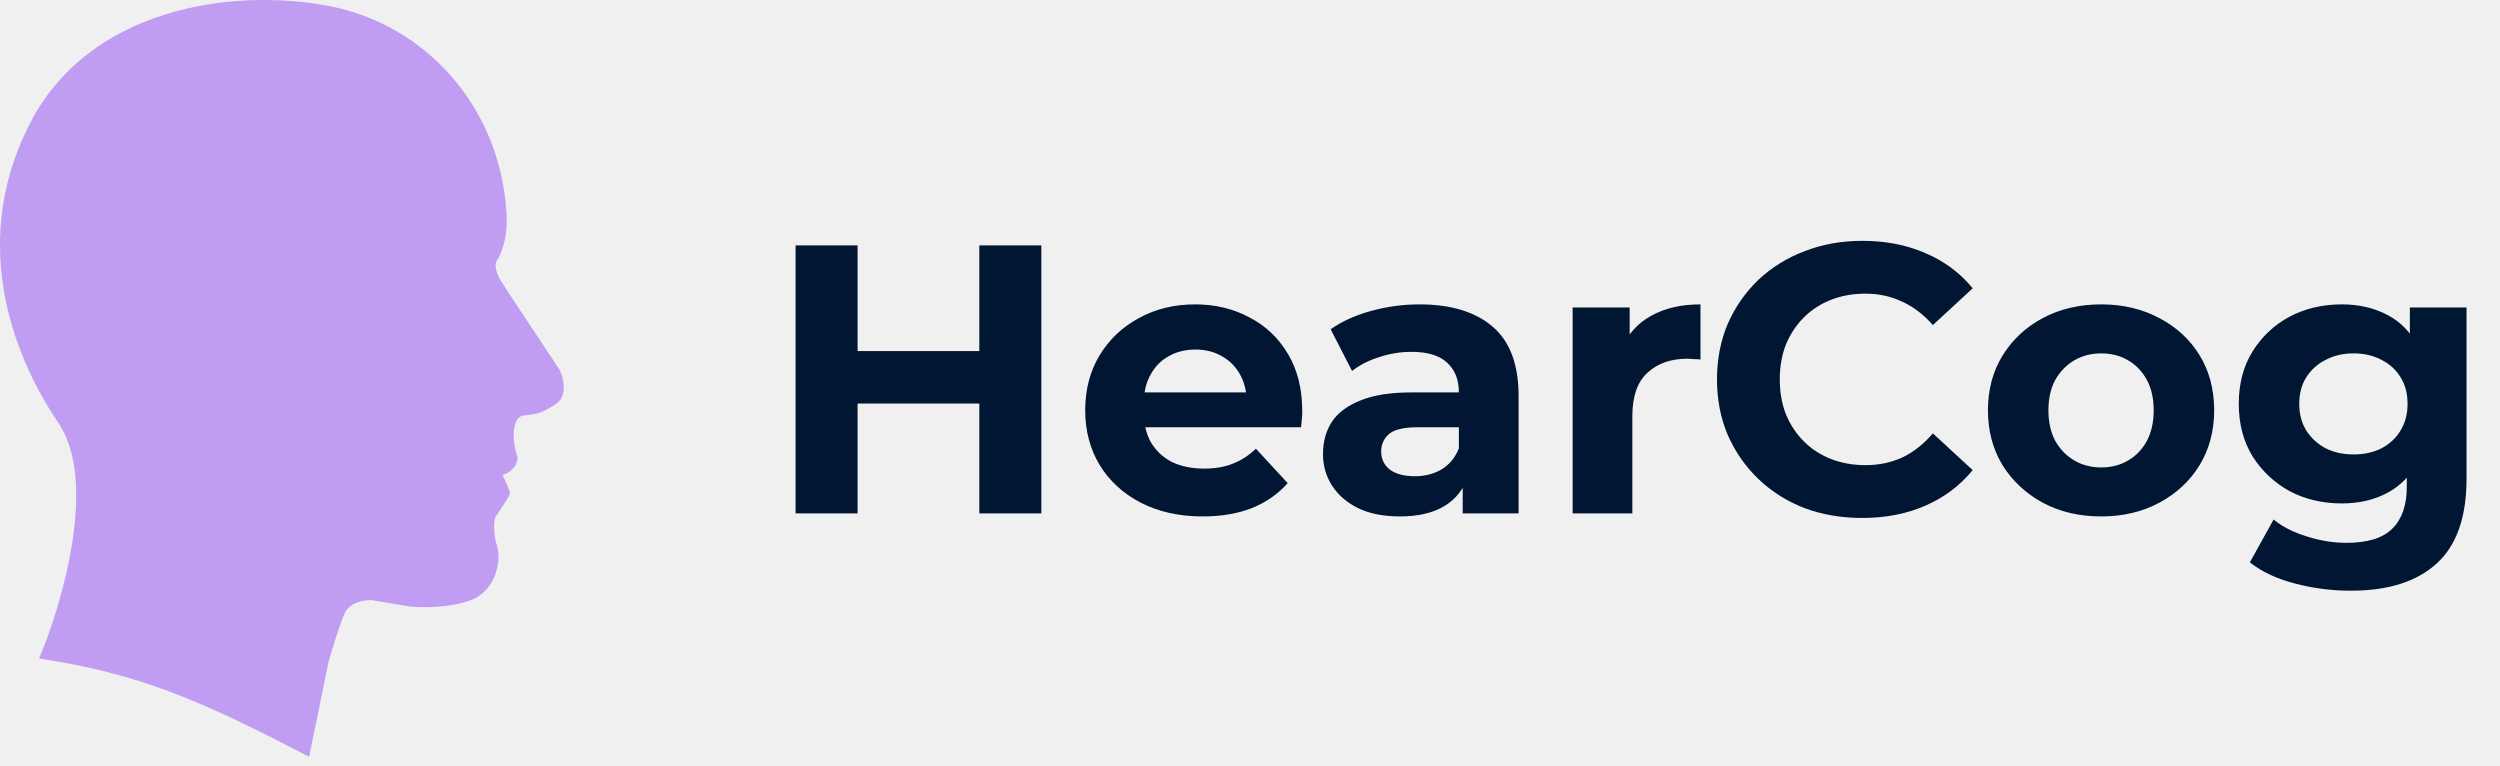
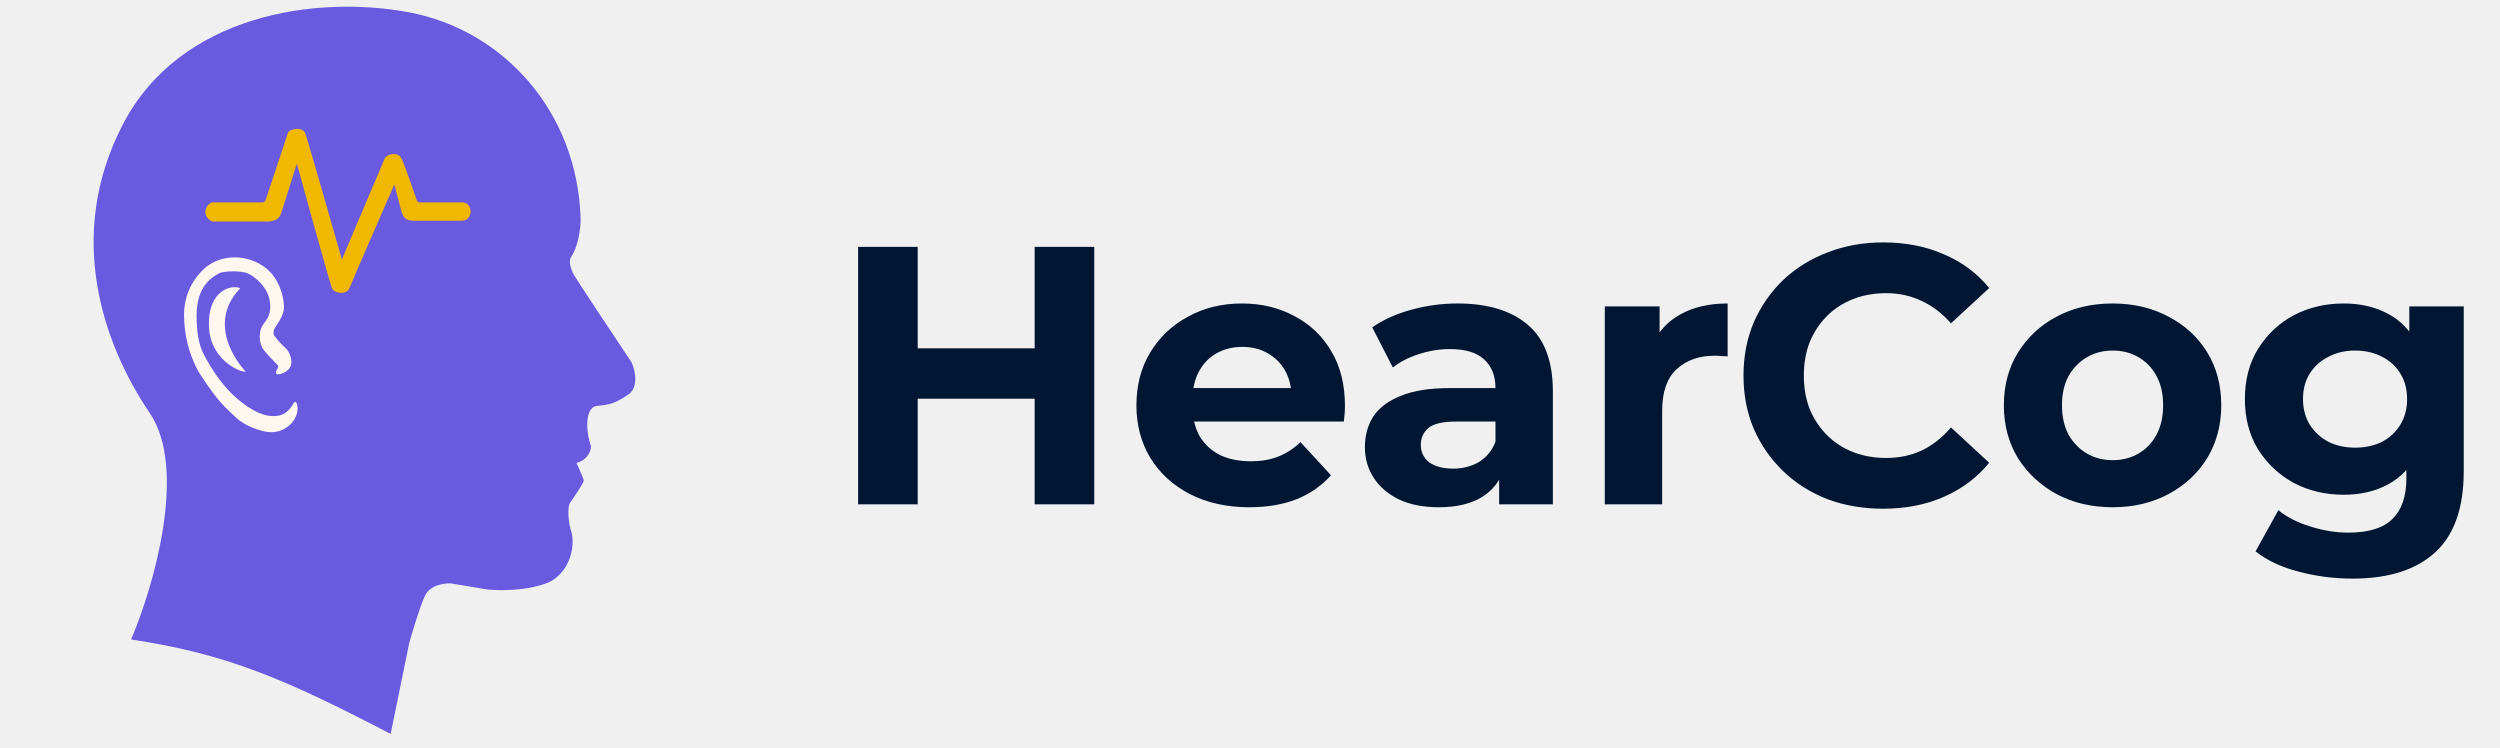
- <svg xmlns="http://www.w3.org/2000/svg" width="209" height="64" viewBox="0 0 209 64" fill="none">
-   <path fill-rule="evenodd" clip-rule="evenodd" d="M3.26 55.051C5.187 50.535 8.21 40.274 4.886 35.36C0.731 29.218 -2.43 19.824 2.538 10.25C7.506 0.675 19.338 -1.041 27.467 0.495C35.597 2.03 42.1 9.076 42.371 18.469C42.371 19.433 42.127 20.901 41.549 21.768C41.278 22.175 41.549 22.852 41.739 23.256C41.836 23.463 45.141 28.465 46.797 30.934C47.098 31.596 47.465 33.084 46.526 33.734C45.352 34.547 44.81 34.638 43.816 34.728C42.823 34.818 42.732 36.625 43.274 38.251C43.274 38.612 43.021 39.407 42.01 39.696C42.22 40.147 42.642 41.087 42.642 41.231C42.642 41.412 41.739 42.767 41.468 43.128C41.197 43.489 41.287 44.844 41.558 45.657C41.829 46.47 41.739 48.728 39.932 49.902C39.36 50.264 37.439 50.932 34.332 50.715L31.08 50.173C30.508 50.143 29.256 50.318 28.822 51.257C28.389 52.197 27.738 54.358 27.467 55.322L25.842 63.27C16.534 58.416 11.494 56.294 3.26 55.051Z" fill="#C09CF3" />
-   <path d="M81.871 20.518H87.055V42.918H81.871V20.518ZM71.695 42.918H66.511V20.518H71.695V42.918ZM82.255 33.734H71.311V29.35H82.255V33.734ZM100.547 43.174C98.585 43.174 96.857 42.79 95.363 42.022C93.891 41.254 92.75 40.209 91.939 38.886C91.129 37.542 90.723 36.017 90.723 34.31C90.723 32.582 91.118 31.057 91.907 29.734C92.718 28.39 93.817 27.345 95.203 26.598C96.59 25.83 98.158 25.446 99.907 25.446C101.593 25.446 103.107 25.809 104.451 26.534C105.817 27.238 106.894 28.262 107.683 29.606C108.473 30.929 108.867 32.518 108.867 34.374C108.867 34.566 108.857 34.79 108.835 35.046C108.814 35.281 108.793 35.505 108.771 35.718H94.787V32.806H106.147L104.227 33.67C104.227 32.774 104.046 31.995 103.683 31.334C103.321 30.673 102.819 30.161 102.179 29.798C101.539 29.414 100.793 29.222 99.939 29.222C99.086 29.222 98.329 29.414 97.667 29.798C97.027 30.161 96.526 30.683 96.163 31.366C95.801 32.028 95.619 32.817 95.619 33.734V34.502C95.619 35.441 95.822 36.273 96.227 36.998C96.654 37.702 97.241 38.246 97.987 38.63C98.755 38.993 99.651 39.174 100.675 39.174C101.593 39.174 102.393 39.035 103.075 38.758C103.779 38.481 104.419 38.065 104.995 37.51L107.651 40.39C106.862 41.286 105.87 41.98 104.675 42.47C103.481 42.94 102.105 43.174 100.547 43.174ZM122.282 42.918V39.558L121.962 38.822V32.806C121.962 31.739 121.631 30.907 120.97 30.31C120.33 29.713 119.338 29.414 117.994 29.414C117.077 29.414 116.17 29.564 115.274 29.862C114.399 30.14 113.653 30.523 113.034 31.014L111.242 27.526C112.181 26.865 113.311 26.353 114.634 25.99C115.957 25.628 117.301 25.446 118.666 25.446C121.29 25.446 123.327 26.065 124.778 27.302C126.229 28.54 126.954 30.47 126.954 33.094V42.918H122.282ZM117.034 43.174C115.69 43.174 114.538 42.95 113.578 42.502C112.618 42.033 111.882 41.404 111.37 40.614C110.858 39.825 110.602 38.94 110.602 37.958C110.602 36.934 110.847 36.038 111.338 35.27C111.85 34.502 112.65 33.905 113.738 33.478C114.826 33.03 116.245 32.806 117.994 32.806H122.57V35.718H118.538C117.365 35.718 116.554 35.91 116.106 36.294C115.679 36.678 115.466 37.158 115.466 37.734C115.466 38.374 115.711 38.886 116.202 39.27C116.714 39.633 117.407 39.814 118.282 39.814C119.114 39.814 119.861 39.622 120.522 39.238C121.183 38.833 121.663 38.246 121.962 37.478L122.73 39.782C122.367 40.892 121.706 41.734 120.746 42.31C119.786 42.886 118.549 43.174 117.034 43.174ZM131.472 42.918V25.702H136.24V30.566L135.568 29.158C136.08 27.942 136.901 27.025 138.032 26.406C139.163 25.766 140.539 25.446 142.16 25.446V30.054C141.947 30.033 141.755 30.022 141.584 30.022C141.413 30.001 141.232 29.99 141.04 29.99C139.675 29.99 138.565 30.385 137.712 31.174C136.88 31.942 136.464 33.148 136.464 34.79V42.918H131.472ZM155.669 43.302C153.941 43.302 152.33 43.025 150.837 42.47C149.365 41.894 148.085 41.084 146.997 40.038C145.909 38.993 145.056 37.766 144.437 36.358C143.84 34.95 143.541 33.404 143.541 31.718C143.541 30.033 143.84 28.486 144.437 27.078C145.056 25.67 145.909 24.444 146.997 23.398C148.106 22.353 149.397 21.553 150.869 20.998C152.341 20.422 153.952 20.134 155.701 20.134C157.642 20.134 159.392 20.476 160.949 21.158C162.528 21.82 163.85 22.801 164.917 24.102L161.589 27.174C160.821 26.299 159.968 25.649 159.029 25.222C158.09 24.774 157.066 24.55 155.957 24.55C154.912 24.55 153.952 24.721 153.077 25.062C152.202 25.404 151.445 25.894 150.805 26.534C150.165 27.174 149.664 27.931 149.301 28.806C148.96 29.681 148.789 30.651 148.789 31.718C148.789 32.785 148.96 33.755 149.301 34.63C149.664 35.505 150.165 36.262 150.805 36.902C151.445 37.542 152.202 38.033 153.077 38.374C153.952 38.715 154.912 38.886 155.957 38.886C157.066 38.886 158.09 38.673 159.029 38.246C159.968 37.798 160.821 37.126 161.589 36.23L164.917 39.302C163.85 40.603 162.528 41.596 160.949 42.278C159.392 42.961 157.632 43.302 155.669 43.302ZM175.664 43.174C173.829 43.174 172.197 42.79 170.768 42.022C169.36 41.254 168.24 40.209 167.408 38.886C166.597 37.542 166.192 36.017 166.192 34.31C166.192 32.582 166.597 31.057 167.408 29.734C168.24 28.39 169.36 27.345 170.768 26.598C172.197 25.83 173.829 25.446 175.664 25.446C177.477 25.446 179.099 25.83 180.528 26.598C181.957 27.345 183.077 28.38 183.888 29.702C184.699 31.025 185.104 32.561 185.104 34.31C185.104 36.017 184.699 37.542 183.888 38.886C183.077 40.209 181.957 41.254 180.528 42.022C179.099 42.79 177.477 43.174 175.664 43.174ZM175.664 39.078C176.496 39.078 177.243 38.886 177.904 38.502C178.565 38.118 179.088 37.574 179.472 36.87C179.856 36.145 180.048 35.291 180.048 34.31C180.048 33.307 179.856 32.454 179.472 31.75C179.088 31.046 178.565 30.502 177.904 30.118C177.243 29.734 176.496 29.542 175.664 29.542C174.832 29.542 174.085 29.734 173.424 30.118C172.763 30.502 172.229 31.046 171.824 31.75C171.44 32.454 171.248 33.307 171.248 34.31C171.248 35.291 171.44 36.145 171.824 36.87C172.229 37.574 172.763 38.118 173.424 38.502C174.085 38.886 174.832 39.078 175.664 39.078ZM196.537 49.382C194.915 49.382 193.347 49.179 191.833 48.774C190.339 48.39 189.091 47.803 188.089 47.014L190.073 43.43C190.798 44.028 191.715 44.497 192.825 44.838C193.955 45.201 195.065 45.382 196.153 45.382C197.923 45.382 199.203 44.987 199.993 44.198C200.803 43.409 201.209 42.236 201.209 40.678V38.086L201.529 33.766L201.465 29.414V25.702H206.201V40.038C206.201 43.238 205.369 45.596 203.705 47.11C202.041 48.625 199.651 49.382 196.537 49.382ZM195.769 42.086C194.169 42.086 192.718 41.745 191.417 41.062C190.137 40.358 189.102 39.388 188.313 38.15C187.545 36.892 187.161 35.43 187.161 33.766C187.161 32.081 187.545 30.619 188.313 29.382C189.102 28.123 190.137 27.153 191.417 26.47C192.718 25.788 194.169 25.446 195.769 25.446C197.219 25.446 198.499 25.745 199.609 26.342C200.718 26.918 201.582 27.825 202.201 29.062C202.819 30.278 203.129 31.846 203.129 33.766C203.129 35.665 202.819 37.233 202.201 38.47C201.582 39.686 200.718 40.593 199.609 41.19C198.499 41.788 197.219 42.086 195.769 42.086ZM196.761 37.99C197.635 37.99 198.414 37.819 199.097 37.478C199.779 37.115 200.313 36.614 200.697 35.974C201.081 35.334 201.273 34.598 201.273 33.766C201.273 32.913 201.081 32.177 200.697 31.558C200.313 30.918 199.779 30.427 199.097 30.086C198.414 29.724 197.635 29.542 196.761 29.542C195.886 29.542 195.107 29.724 194.425 30.086C193.742 30.427 193.198 30.918 192.793 31.558C192.409 32.177 192.217 32.913 192.217 33.766C192.217 34.598 192.409 35.334 192.793 35.974C193.198 36.614 193.742 37.115 194.425 37.478C195.107 37.819 195.886 37.99 196.761 37.99Z" fill="#011632" />
+ <svg xmlns="http://www.w3.org/2000/svg" width="174" height="52" viewBox="0 0 174 52" fill="none">
+   <g clip-path="url(#clip0_1053_4777)">
+     <path fill-rule="evenodd" clip-rule="evenodd" d="M9.124 44.507C10.665 40.894 13.084 32.685 10.425 28.754C7.101 23.84 4.572 16.325 8.546 8.666C12.52 1.006 21.986 -0.367 28.489 0.862C34.993 2.09 40.196 7.726 40.412 15.241C40.412 16.012 40.218 17.187 39.755 17.88C39.538 18.206 39.755 18.747 39.907 19.071C39.984 19.237 42.628 23.238 43.953 25.213C44.194 25.743 44.488 26.933 43.736 27.453C42.797 28.104 42.363 28.176 41.569 28.248C40.774 28.32 40.702 29.765 41.135 31.066C41.135 31.355 40.933 31.991 40.123 32.222C40.292 32.584 40.629 33.335 40.629 33.451C40.629 33.595 39.907 34.679 39.69 34.968C39.473 35.257 39.545 36.341 39.762 36.992C39.979 37.642 39.907 39.448 38.461 40.388C38.004 40.677 36.467 41.212 33.981 41.038L31.38 40.605C30.922 40.58 29.92 40.72 29.573 41.472C29.227 42.223 28.706 43.953 28.489 44.723L27.189 51.082C19.743 47.198 15.711 45.501 9.124 44.507Z" fill="#6A5AE0" />
+     <path d="M14.11 18.796C15.211 17.695 17.023 17.655 18.301 18.507C19.602 19.374 19.826 21.071 19.753 21.576C19.681 22.082 19.175 22.733 19.103 22.877C19.015 23.054 19.016 23.279 19.103 23.383C19.223 23.527 19.479 23.889 19.826 24.178C20.222 24.508 20.331 25.117 20.259 25.406C20.187 25.695 19.891 25.878 19.746 25.95C19.575 26.035 19.313 26.094 19.241 26.022C19.186 25.968 19.217 25.757 19.313 25.661C19.409 25.565 19.344 25.43 19.32 25.406C19.103 25.165 18.669 24.756 18.38 24.395C18.034 23.961 18.019 23.311 18.164 22.877C18.328 22.383 19.031 22.082 18.742 20.782C18.574 20.028 17.868 19.336 17.29 19.047C16.856 18.831 15.562 18.831 15.201 19.047C14.84 19.264 13.684 19.842 13.684 21.938C13.684 23.614 13.966 24.288 14.327 24.938C15.13 26.383 15.91 27.288 16.784 27.973C17.99 28.919 18.807 29.057 19.457 28.913C20.108 28.768 20.404 28.08 20.476 28.008C20.534 27.95 20.596 27.983 20.62 28.008C20.902 28.623 20.476 29.274 20.259 29.491C19.76 29.989 19.183 30.127 18.663 30.069C18.142 30.011 17.066 29.673 16.422 29.057C15.779 28.441 15.194 28.034 13.821 25.878C13.098 24.577 12.809 23.169 12.809 21.903C12.809 21.002 13.07 19.837 14.11 18.796Z" fill="#FDF7EF" />
+     <path d="M14.544 22.698C14.464 20.097 16.206 19.808 16.718 20.059C14.122 22.799 17.068 25.828 17.08 25.84C17.145 26.038 14.623 25.299 14.544 22.698Z" fill="#FDF7EF" />
+     <path d="M14.757 15.419C14.003 15.013 14.293 14.26 14.757 14.086H18.235C18.293 14.086 18.42 14.063 18.466 13.97C18.513 13.877 19.916 9.622 20.032 9.275C20.147 8.927 21.075 8.811 21.249 9.275C21.423 9.738 23.794 18.058 23.794 18.058C23.794 18.058 26.582 11.477 26.756 11.072C26.929 10.666 27.741 10.55 27.973 11.072C28.205 11.593 28.958 13.796 28.958 13.796C28.997 13.973 29.074 14.086 29.19 14.086H32.146C32.958 14.086 32.958 15.361 32.146 15.361H28.726C28.303 15.334 28.14 15.216 27.973 14.839L27.446 12.841C27.446 12.841 24.495 19.593 24.321 20.056C24.147 20.52 23.278 20.462 23.104 20.056C22.93 19.651 20.663 11.392 20.663 11.392L19.626 14.665C19.481 15.205 19.267 15.358 18.698 15.419H14.757Z" fill="#F0B800" />
+   </g>
+   <path d="M72.013 17.18H76.16V35.1H72.013V17.18ZM63.872 35.1H59.725V17.18H63.872V35.1ZM72.32 27.752H63.565V24.245H72.32V27.752ZM86.953 35.304C85.383 35.304 84.001 34.997 82.806 34.383C81.629 33.768 80.716 32.932 80.067 31.874C79.418 30.799 79.094 29.578 79.094 28.213C79.094 26.831 79.41 25.61 80.041 24.552C80.69 23.477 81.569 22.641 82.678 22.044C83.787 21.429 85.042 21.122 86.441 21.122C87.79 21.122 89.001 21.412 90.077 21.992C91.169 22.556 92.031 23.375 92.662 24.45C93.294 25.508 93.609 26.78 93.609 28.264C93.609 28.418 93.601 28.597 93.584 28.802C93.567 28.99 93.55 29.169 93.533 29.34H82.345V27.01H91.433L89.897 27.701C89.897 26.984 89.752 26.361 89.462 25.832C89.172 25.303 88.771 24.894 88.259 24.604C87.747 24.296 87.15 24.143 86.467 24.143C85.784 24.143 85.178 24.296 84.649 24.604C84.137 24.894 83.736 25.312 83.446 25.858C83.156 26.387 83.011 27.018 83.011 27.752V28.367C83.011 29.118 83.173 29.783 83.497 30.364C83.839 30.927 84.308 31.362 84.905 31.669C85.52 31.959 86.237 32.104 87.056 32.104C87.79 32.104 88.43 31.994 88.976 31.772C89.539 31.55 90.051 31.217 90.512 30.773L92.637 33.077C92.005 33.794 91.212 34.349 90.256 34.741C89.3 35.117 88.199 35.304 86.953 35.304ZM104.341 35.1V32.412L104.085 31.823V27.01C104.085 26.157 103.821 25.491 103.292 25.013C102.78 24.535 101.986 24.296 100.911 24.296C100.177 24.296 99.452 24.416 98.735 24.655C98.035 24.877 97.438 25.184 96.943 25.576L95.509 22.786C96.26 22.257 97.165 21.847 98.223 21.557C99.281 21.267 100.356 21.122 101.448 21.122C103.548 21.122 105.177 21.617 106.338 22.607C107.499 23.597 108.079 25.141 108.079 27.24V35.1H104.341ZM100.143 35.304C99.068 35.304 98.146 35.125 97.378 34.767C96.61 34.391 96.021 33.888 95.612 33.256C95.202 32.625 94.997 31.917 94.997 31.132C94.997 30.312 95.193 29.596 95.586 28.981C95.996 28.367 96.636 27.889 97.506 27.548C98.376 27.189 99.511 27.01 100.911 27.01H104.572V29.34H101.346C100.407 29.34 99.759 29.493 99.4 29.8C99.059 30.108 98.888 30.492 98.888 30.952C98.888 31.464 99.085 31.874 99.477 32.181C99.887 32.471 100.441 32.616 101.141 32.616C101.807 32.616 102.404 32.463 102.933 32.156C103.462 31.831 103.846 31.362 104.085 30.748L104.7 32.591C104.409 33.478 103.88 34.152 103.112 34.613C102.344 35.074 101.355 35.304 100.143 35.304ZM111.693 35.1V21.327H115.508V25.218L114.97 24.092C115.38 23.119 116.037 22.385 116.941 21.89C117.846 21.378 118.947 21.122 120.244 21.122V24.808C120.073 24.791 119.919 24.783 119.783 24.783C119.646 24.766 119.501 24.757 119.348 24.757C118.255 24.757 117.368 25.073 116.685 25.704C116.02 26.319 115.687 27.283 115.687 28.597V35.1H111.693ZM131.051 35.407C129.668 35.407 128.38 35.185 127.185 34.741C126.008 34.28 124.984 33.632 124.113 32.796C123.243 31.959 122.56 30.978 122.065 29.852C121.587 28.725 121.348 27.488 121.348 26.14C121.348 24.791 121.587 23.554 122.065 22.428C122.56 21.301 123.243 20.32 124.113 19.484C125.001 18.647 126.033 18.007 127.211 17.564C128.388 17.103 129.677 16.872 131.076 16.872C132.629 16.872 134.029 17.145 135.275 17.692C136.538 18.221 137.596 19.006 138.449 20.047L135.787 22.504C135.172 21.805 134.49 21.284 133.739 20.943C132.988 20.584 132.169 20.405 131.281 20.405C130.445 20.405 129.677 20.542 128.977 20.815C128.277 21.088 127.672 21.48 127.16 21.992C126.648 22.504 126.247 23.11 125.956 23.81C125.683 24.51 125.547 25.286 125.547 26.14C125.547 26.993 125.683 27.77 125.956 28.469C126.247 29.169 126.648 29.775 127.16 30.287C127.672 30.799 128.277 31.191 128.977 31.464C129.677 31.738 130.445 31.874 131.281 31.874C132.169 31.874 132.988 31.703 133.739 31.362C134.49 31.004 135.172 30.466 135.787 29.749L138.449 32.207C137.596 33.248 136.538 34.041 135.275 34.588C134.029 35.134 132.621 35.407 131.051 35.407ZM147.047 35.304C145.579 35.304 144.273 34.997 143.13 34.383C142.004 33.768 141.108 32.932 140.442 31.874C139.793 30.799 139.469 29.578 139.469 28.213C139.469 26.831 139.793 25.61 140.442 24.552C141.108 23.477 142.004 22.641 143.13 22.044C144.273 21.429 145.579 21.122 147.047 21.122C148.497 21.122 149.795 21.429 150.938 22.044C152.081 22.641 152.977 23.469 153.626 24.527C154.275 25.585 154.599 26.814 154.599 28.213C154.599 29.578 154.275 30.799 153.626 31.874C152.977 32.932 152.081 33.768 150.938 34.383C149.795 34.997 148.497 35.304 147.047 35.304ZM147.047 32.028C147.712 32.028 148.31 31.874 148.839 31.567C149.368 31.26 149.786 30.824 150.093 30.261C150.4 29.681 150.554 28.998 150.554 28.213C150.554 27.411 150.4 26.728 150.093 26.165C149.786 25.602 149.368 25.167 148.839 24.86C148.31 24.552 147.712 24.399 147.047 24.399C146.381 24.399 145.784 24.552 145.255 24.86C144.726 25.167 144.299 25.602 143.975 26.165C143.668 26.728 143.514 27.411 143.514 28.213C143.514 28.998 143.668 29.681 143.975 30.261C144.299 30.824 144.726 31.26 145.255 31.567C145.784 31.874 146.381 32.028 147.047 32.028ZM163.745 40.271C162.448 40.271 161.194 40.109 159.982 39.784C158.787 39.477 157.789 39.008 156.987 38.376L158.574 35.509C159.154 35.987 159.888 36.362 160.775 36.636C161.68 36.926 162.567 37.071 163.438 37.071C164.854 37.071 165.878 36.755 166.51 36.124C167.158 35.492 167.483 34.553 167.483 33.308V31.234L167.739 27.778L167.687 24.296V21.327H171.476V32.796C171.476 35.356 170.811 37.242 169.479 38.453C168.148 39.665 166.237 40.271 163.745 40.271ZM163.131 34.434C161.851 34.434 160.69 34.161 159.649 33.615C158.625 33.052 157.797 32.275 157.166 31.285C156.551 30.278 156.244 29.109 156.244 27.778C156.244 26.43 156.551 25.261 157.166 24.271C157.797 23.264 158.625 22.487 159.649 21.941C160.69 21.395 161.851 21.122 163.131 21.122C164.291 21.122 165.315 21.361 166.203 21.839C167.09 22.3 167.781 23.025 168.276 24.015C168.771 24.988 169.019 26.242 169.019 27.778C169.019 29.297 168.771 30.551 168.276 31.541C167.781 32.514 167.09 33.239 166.203 33.717C165.315 34.195 164.291 34.434 163.131 34.434ZM163.924 31.157C164.624 31.157 165.247 31.021 165.793 30.748C166.339 30.457 166.766 30.056 167.073 29.544C167.38 29.032 167.534 28.444 167.534 27.778C167.534 27.095 167.38 26.506 167.073 26.012C166.766 25.5 166.339 25.107 165.793 24.834C165.247 24.544 164.624 24.399 163.924 24.399C163.224 24.399 162.602 24.544 162.055 24.834C161.509 25.107 161.074 25.5 160.75 26.012C160.443 26.506 160.289 27.095 160.289 27.778C160.289 28.444 160.443 29.032 160.75 29.544C161.074 30.056 161.509 30.457 162.055 30.748C162.602 31.021 163.224 31.157 163.924 31.157Z" fill="#011632" />
+   <defs>
+     <clipPath id="clip0_1053_4777">
+       <rect width="51.2" height="51.2" fill="white" />
+     </clipPath>
+   </defs>
</svg>
